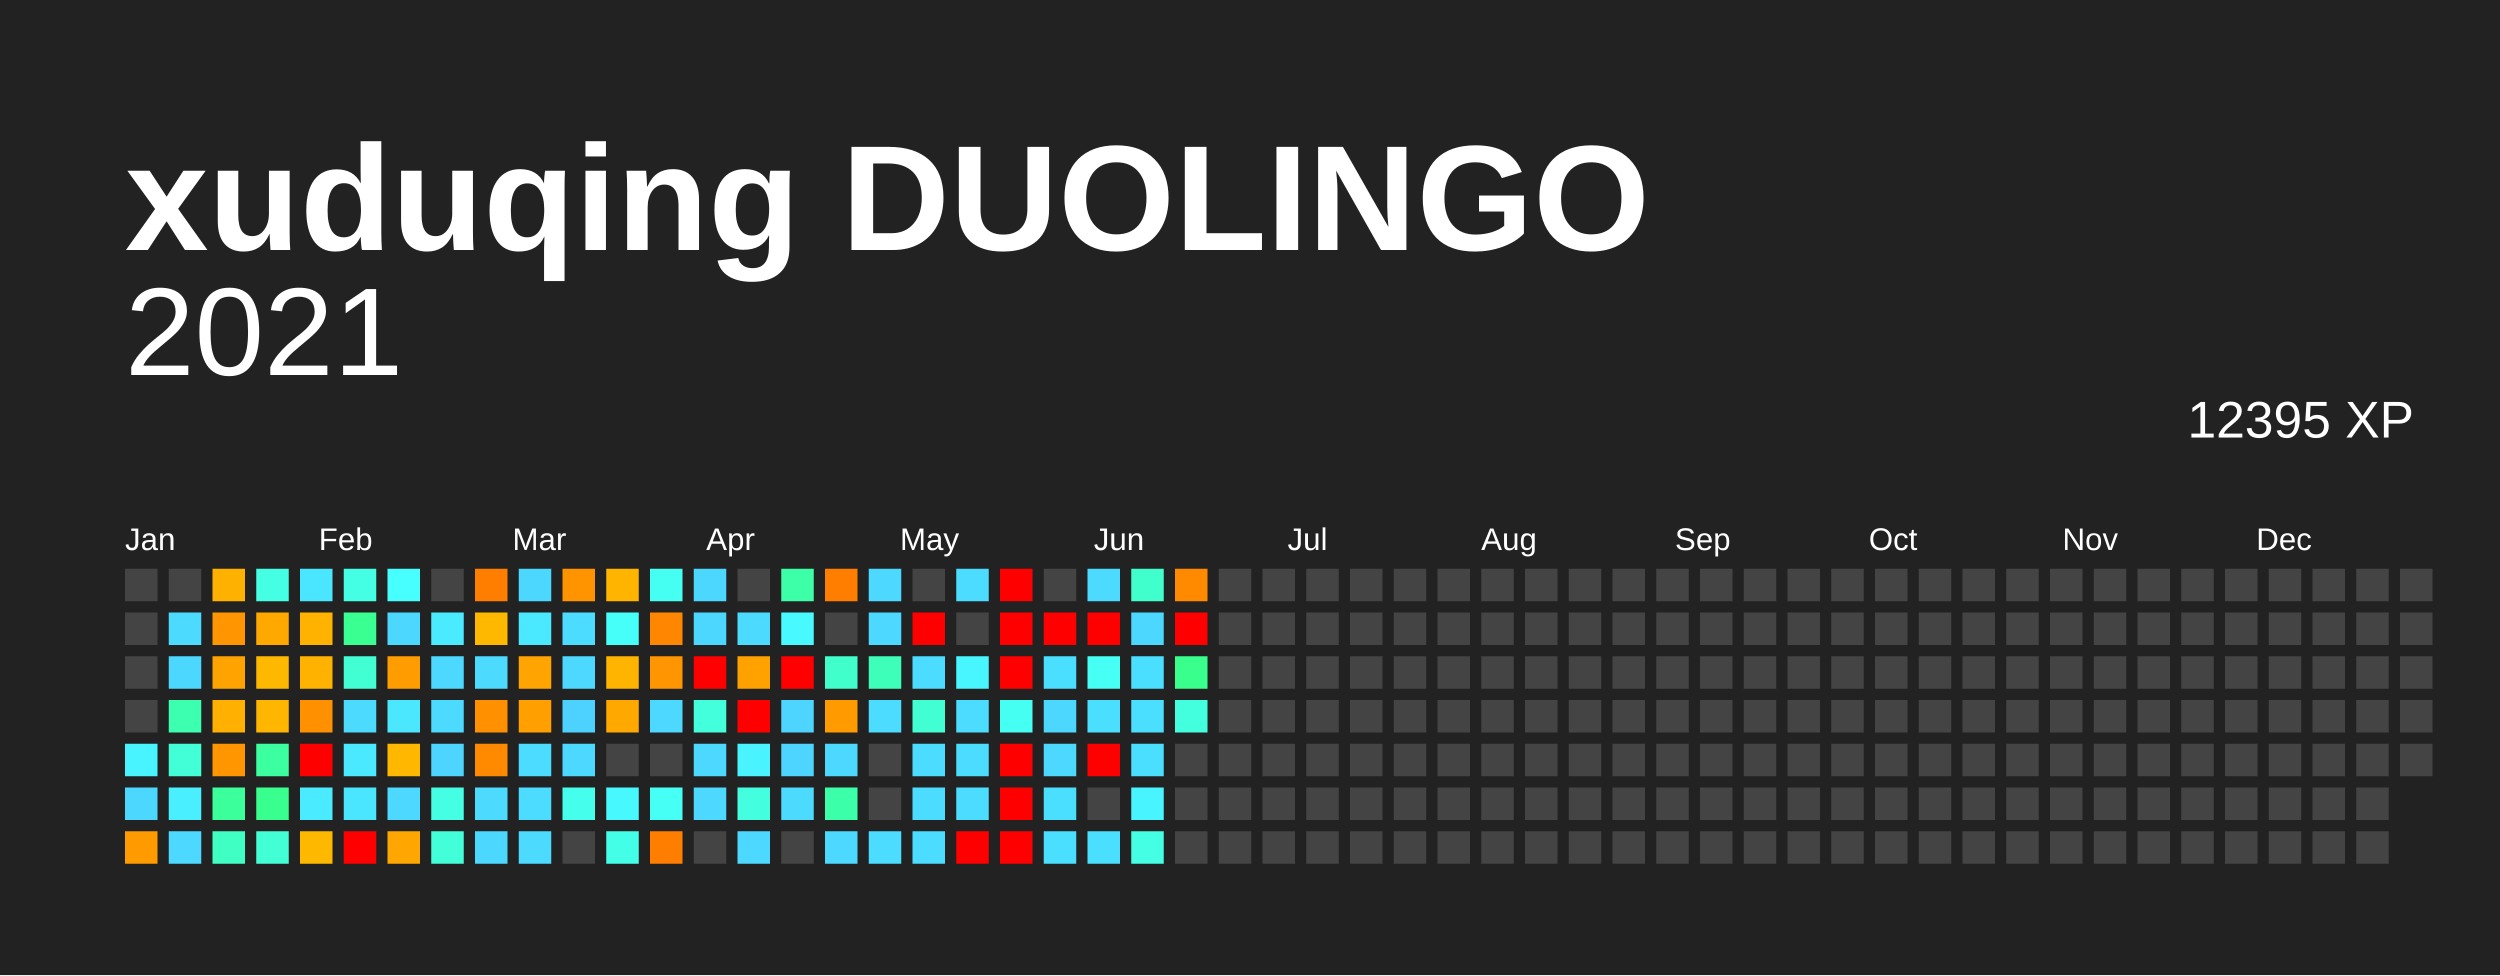
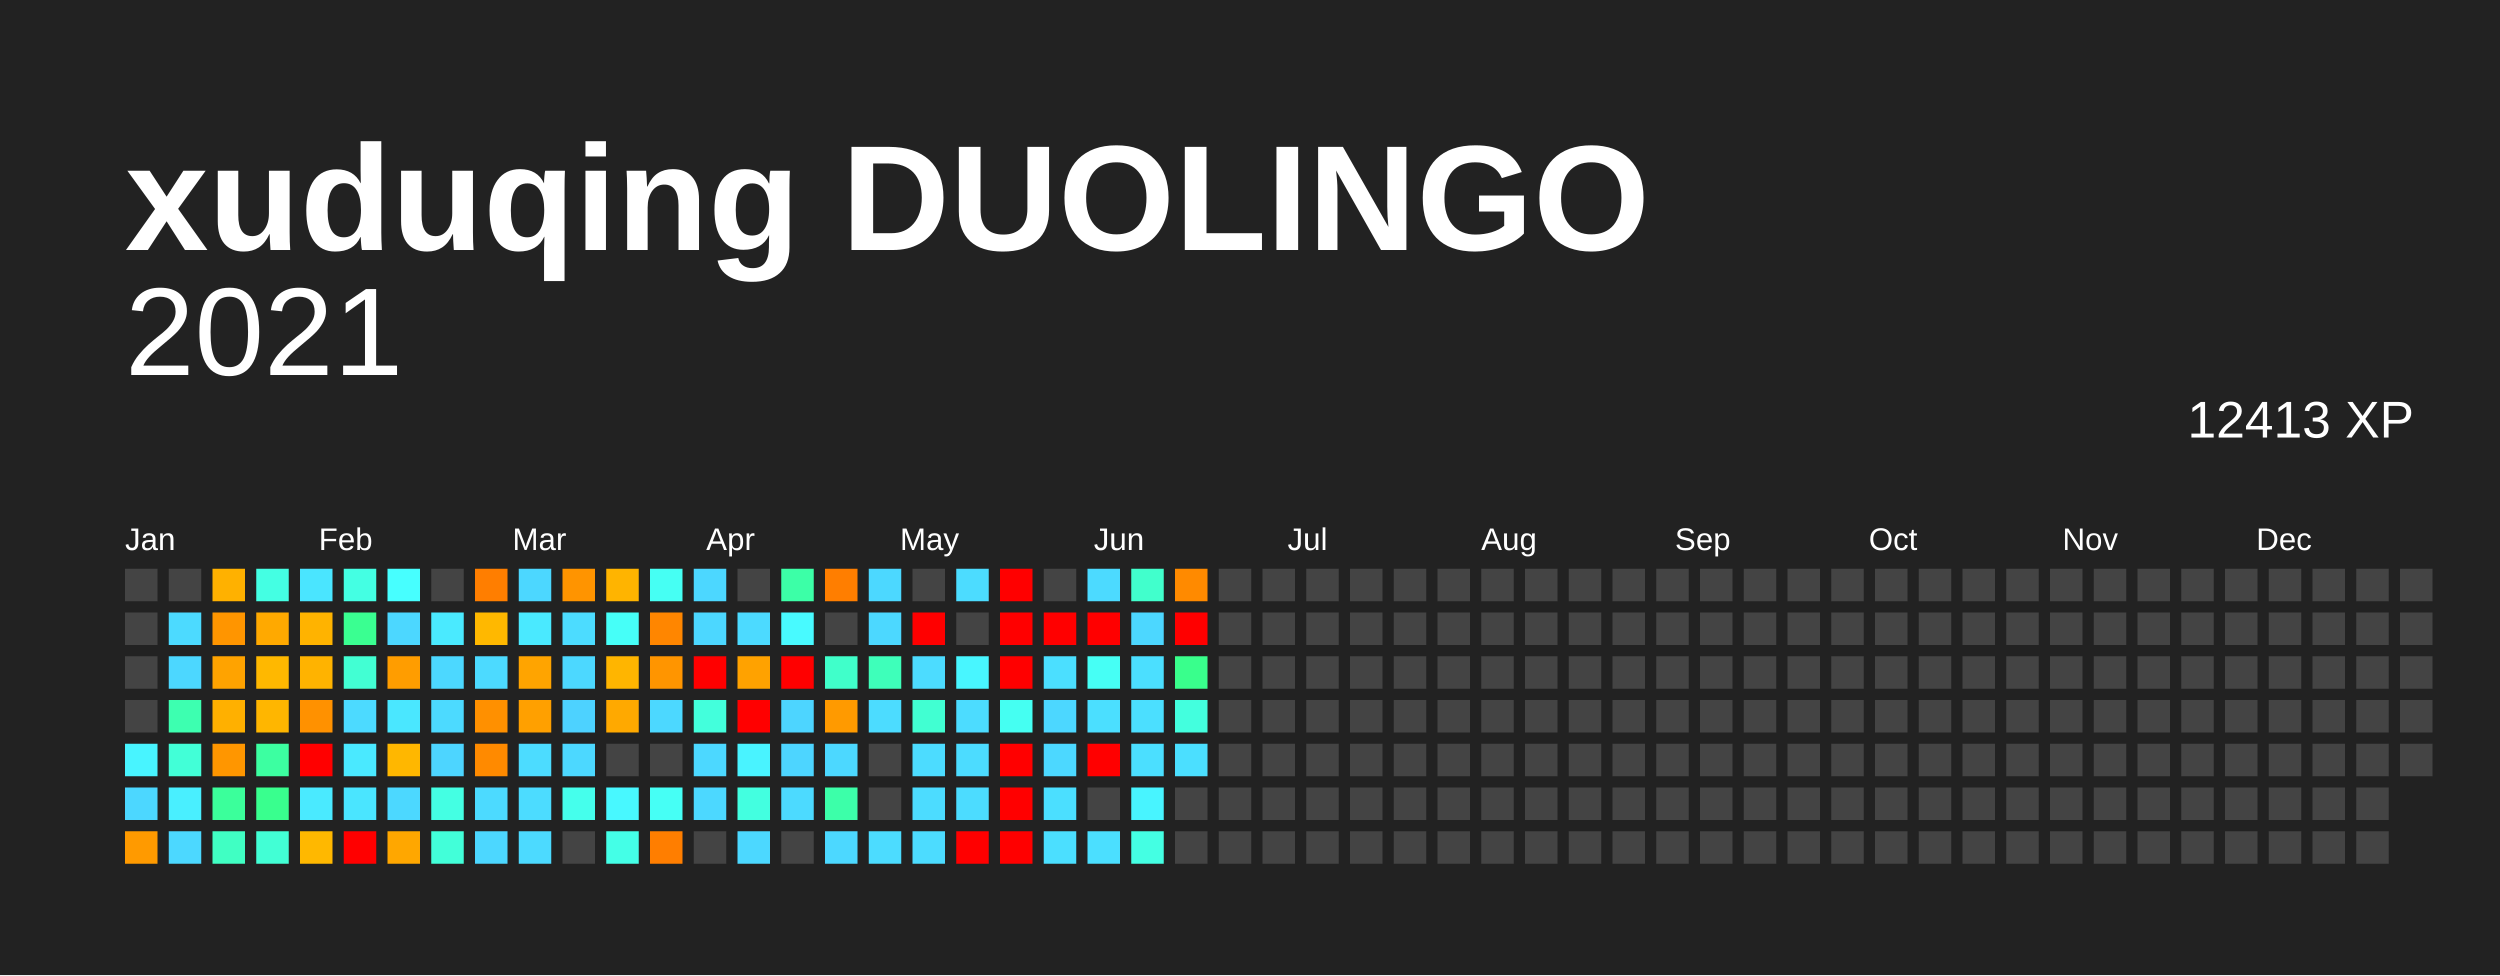
<svg xmlns="http://www.w3.org/2000/svg" baseProfile="full" height="78mm" version="1.1" viewBox="0,0,200,78" width="200mm">
  <defs />
  <rect fill="#222222" height="78" width="200" x="0" y="0" />
  <text fill="#FFFFFF" style="font-size:12px; font-family:Arial; font-weight:bold;" x="10" y="20">xuduqing DUOLINGO</text>
  <text alignment-baseline="hanging" fill="#FFFFFF" style="font-size:10.0px; font-family:Arial;" x="10" y="30">2021</text>
-   <text alignment-baseline="hanging" fill="#FFFFFF" style="font-size:4.125px; font-family:Arial;" x="175" y="35">12395 XP</text>
+   <text alignment-baseline="hanging" fill="#FFFFFF" style="font-size:4.125px; font-family:Arial;" x="175" y="35">12413 XP</text>
  <text fill="#FFFFFF" style="font-size:2.5px; font-family:Arial" x="10.0" y="44">Jan</text>
  <text fill="#FFFFFF" style="font-size:2.5px; font-family:Arial" x="25.5" y="44">Feb</text>
  <text fill="#FFFFFF" style="font-size:2.5px; font-family:Arial" x="41.0" y="44">Mar</text>
  <text fill="#FFFFFF" style="font-size:2.5px; font-family:Arial" x="56.5" y="44">Apr</text>
  <text fill="#FFFFFF" style="font-size:2.5px; font-family:Arial" x="72.0" y="44">May</text>
  <text fill="#FFFFFF" style="font-size:2.5px; font-family:Arial" x="87.5" y="44">Jun</text>
  <text fill="#FFFFFF" style="font-size:2.5px; font-family:Arial" x="103.0" y="44">Jul</text>
  <text fill="#FFFFFF" style="font-size:2.5px; font-family:Arial" x="118.5" y="44">Aug</text>
  <text fill="#FFFFFF" style="font-size:2.5px; font-family:Arial" x="134.0" y="44">Sep</text>
  <text fill="#FFFFFF" style="font-size:2.5px; font-family:Arial" x="149.5" y="44">Oct</text>
  <text fill="#FFFFFF" style="font-size:2.5px; font-family:Arial" x="165.0" y="44">Nov</text>
  <text fill="#FFFFFF" style="font-size:2.5px; font-family:Arial" x="180.5" y="44">Dec</text>
  <rect fill="#444444" height="2.6" width="2.6" x="10.0" y="45.5" />
  <rect fill="#444444" height="2.6" width="2.6" x="10.0" y="49.0" />
  <rect fill="#444444" height="2.6" width="2.6" x="10.0" y="52.5" />
  <rect fill="#444444" height="2.6" width="2.6" x="10.0" y="56.0" />
  <rect fill="#48f4ff" height="2.6" width="2.6" x="10.0" y="59.5" />
  <rect fill="#4cd7ff" height="2.6" width="2.6" x="10.0" y="63.0" />
  <rect fill="#ff9a00" height="2.6" width="2.6" x="10.0" y="66.5" />
  <rect fill="#444444" height="2.6" width="2.6" x="13.5" y="45.5" />
  <rect fill="#4cdaff" height="2.6" width="2.6" x="13.5" y="49.0" />
  <rect fill="#4cd7ff" height="2.6" width="2.6" x="13.5" y="52.5" />
  <rect fill="#3dffb0" height="2.6" width="2.6" x="13.5" y="56.0" />
  <rect fill="#42ffd7" height="2.6" width="2.6" x="13.5" y="59.5" />
  <rect fill="#49efff" height="2.6" width="2.6" x="13.5" y="63.0" />
  <rect fill="#4cd8ff" height="2.6" width="2.6" x="13.5" y="66.5" />
  <rect fill="#ffb100" height="2.6" width="2.6" x="17.0" y="45.5" />
  <rect fill="#ff9500" height="2.6" width="2.6" x="17.0" y="49.0" />
  <rect fill="#ffa300" height="2.6" width="2.6" x="17.0" y="52.5" />
  <rect fill="#ffb000" height="2.6" width="2.6" x="17.0" y="56.0" />
  <rect fill="#ff9600" height="2.6" width="2.6" x="17.0" y="59.5" />
  <rect fill="#3bff9b" height="2.6" width="2.6" x="17.0" y="63.0" />
  <rect fill="#40ffc3" height="2.6" width="2.6" x="17.0" y="66.5" />
  <rect fill="#44ffe3" height="2.6" width="2.6" x="20.5" y="45.5" />
  <rect fill="#ffa900" height="2.6" width="2.6" x="20.5" y="49.0" />
  <rect fill="#ffb800" height="2.6" width="2.6" x="20.5" y="52.5" />
  <rect fill="#ffb600" height="2.6" width="2.6" x="20.5" y="56.0" />
  <rect fill="#3cffa1" height="2.6" width="2.6" x="20.5" y="59.5" />
  <rect fill="#39ff8e" height="2.6" width="2.6" x="20.5" y="63.0" />
  <rect fill="#42ffd5" height="2.6" width="2.6" x="20.5" y="66.5" />
  <rect fill="#4ae5ff" height="2.6" width="2.6" x="24.0" y="45.5" />
  <rect fill="#ffb300" height="2.6" width="2.6" x="24.0" y="49.0" />
  <rect fill="#ffb300" height="2.6" width="2.6" x="24.0" y="52.5" />
  <rect fill="#ff9100" height="2.6" width="2.6" x="24.0" y="56.0" />
  <rect fill="red" height="2.6" width="2.6" x="24.0" y="59.5" />
  <rect fill="#4aeaff" height="2.6" width="2.6" x="24.0" y="63.0" />
  <rect fill="#ffb800" height="2.6" width="2.6" x="24.0" y="66.5" />
  <rect fill="#44ffe3" height="2.6" width="2.6" x="27.5" y="45.5" />
  <rect fill="#3aff91" height="2.6" width="2.6" x="27.5" y="49.0" />
  <rect fill="#42ffd3" height="2.6" width="2.6" x="27.5" y="52.5" />
  <rect fill="#4cdaff" height="2.6" width="2.6" x="27.5" y="56.0" />
  <rect fill="#4ae9ff" height="2.6" width="2.6" x="27.5" y="59.5" />
  <rect fill="#4ae5ff" height="2.6" width="2.6" x="27.5" y="63.0" />
  <rect fill="red" height="2.6" width="2.6" x="27.5" y="66.5" />
  <rect fill="#47ffff" height="2.6" width="2.6" x="31.0" y="45.5" />
  <rect fill="#4cd7ff" height="2.6" width="2.6" x="31.0" y="49.0" />
  <rect fill="#ff9d00" height="2.6" width="2.6" x="31.0" y="52.5" />
  <rect fill="#4ae7ff" height="2.6" width="2.6" x="31.0" y="56.0" />
  <rect fill="#ffb700" height="2.6" width="2.6" x="31.0" y="59.5" />
  <rect fill="#4cd8ff" height="2.6" width="2.6" x="31.0" y="63.0" />
  <rect fill="#ffa700" height="2.6" width="2.6" x="31.0" y="66.5" />
  <rect fill="#444444" height="2.6" width="2.6" x="34.5" y="45.5" />
  <rect fill="#4aeaff" height="2.6" width="2.6" x="34.5" y="49.0" />
  <rect fill="#4cd8ff" height="2.6" width="2.6" x="34.5" y="52.5" />
  <rect fill="#4cdaff" height="2.6" width="2.6" x="34.5" y="56.0" />
  <rect fill="#4dd5ff" height="2.6" width="2.6" x="34.5" y="59.5" />
  <rect fill="#44ffe3" height="2.6" width="2.6" x="34.5" y="63.0" />
  <rect fill="#42ffd9" height="2.6" width="2.6" x="34.5" y="66.5" />
  <rect fill="#ff7e00" height="2.6" width="2.6" x="38.0" y="45.5" />
  <rect fill="#ffb800" height="2.6" width="2.6" x="38.0" y="49.0" />
  <rect fill="#4cdaff" height="2.6" width="2.6" x="38.0" y="52.5" />
  <rect fill="#ff9000" height="2.6" width="2.6" x="38.0" y="56.0" />
  <rect fill="#ff8a00" height="2.6" width="2.6" x="38.0" y="59.5" />
  <rect fill="#4cdaff" height="2.6" width="2.6" x="38.0" y="63.0" />
  <rect fill="#4cd7ff" height="2.6" width="2.6" x="38.0" y="66.5" />
  <rect fill="#4cd7ff" height="2.6" width="2.6" x="41.5" y="45.5" />
  <rect fill="#4ae9ff" height="2.6" width="2.6" x="41.5" y="49.0" />
  <rect fill="#ffa400" height="2.6" width="2.6" x="41.5" y="52.5" />
  <rect fill="#ffa000" height="2.6" width="2.6" x="41.5" y="56.0" />
  <rect fill="#4cdcff" height="2.6" width="2.6" x="41.5" y="59.5" />
  <rect fill="#4cdcff" height="2.6" width="2.6" x="41.5" y="63.0" />
  <rect fill="#4cdaff" height="2.6" width="2.6" x="41.5" y="66.5" />
  <rect fill="#ff9400" height="2.6" width="2.6" x="45.0" y="45.5" />
  <rect fill="#4cdcff" height="2.6" width="2.6" x="45.0" y="49.0" />
  <rect fill="#4cd8ff" height="2.6" width="2.6" x="45.0" y="52.5" />
  <rect fill="#4dd2ff" height="2.6" width="2.6" x="45.0" y="56.0" />
  <rect fill="#4cd8ff" height="2.6" width="2.6" x="45.0" y="59.5" />
  <rect fill="#45ffec" height="2.6" width="2.6" x="45.0" y="63.0" />
  <rect fill="#444444" height="2.6" width="2.6" x="45.0" y="66.5" />
  <rect fill="#ffb400" height="2.6" width="2.6" x="48.5" y="45.5" />
  <rect fill="#46fff8" height="2.6" width="2.6" x="48.5" y="49.0" />
  <rect fill="#ffb500" height="2.6" width="2.6" x="48.5" y="52.5" />
  <rect fill="#ffa900" height="2.6" width="2.6" x="48.5" y="56.0" />
  <rect fill="#444444" height="2.6" width="2.6" x="48.5" y="59.5" />
  <rect fill="#48f8ff" height="2.6" width="2.6" x="48.5" y="63.0" />
  <rect fill="#44ffe7" height="2.6" width="2.6" x="48.5" y="66.5" />
  <rect fill="#46fff3" height="2.6" width="2.6" x="52.0" y="45.5" />
  <rect fill="#ff8600" height="2.6" width="2.6" x="52.0" y="49.0" />
  <rect fill="#ff9500" height="2.6" width="2.6" x="52.0" y="52.5" />
  <rect fill="#4cd8ff" height="2.6" width="2.6" x="52.0" y="56.0" />
  <rect fill="#444444" height="2.6" width="2.6" x="52.0" y="59.5" />
  <rect fill="#46fff5" height="2.6" width="2.6" x="52.0" y="63.0" />
  <rect fill="#ff7e00" height="2.6" width="2.6" x="52.0" y="66.5" />
  <rect fill="#4cd7ff" height="2.6" width="2.6" x="55.5" y="45.5" />
  <rect fill="#4cd7ff" height="2.6" width="2.6" x="55.5" y="49.0" />
  <rect fill="red" height="2.6" width="2.6" x="55.5" y="52.5" />
  <rect fill="#43ffdc" height="2.6" width="2.6" x="55.5" y="56.0" />
  <rect fill="#4cd8ff" height="2.6" width="2.6" x="55.5" y="59.5" />
  <rect fill="#4cd8ff" height="2.6" width="2.6" x="55.5" y="63.0" />
  <rect fill="#444444" height="2.6" width="2.6" x="55.5" y="66.5" />
  <rect fill="#444444" height="2.6" width="2.6" x="59.0" y="45.5" />
  <rect fill="#4cdaff" height="2.6" width="2.6" x="59.0" y="49.0" />
  <rect fill="#ffa200" height="2.6" width="2.6" x="59.0" y="52.5" />
  <rect fill="red" height="2.6" width="2.6" x="59.0" y="56.0" />
  <rect fill="#49f3ff" height="2.6" width="2.6" x="59.0" y="59.5" />
  <rect fill="#43ffe0" height="2.6" width="2.6" x="59.0" y="63.0" />
  <rect fill="#4cd8ff" height="2.6" width="2.6" x="59.0" y="66.5" />
  <rect fill="#3cffa7" height="2.6" width="2.6" x="62.5" y="45.5" />
  <rect fill="#48faff" height="2.6" width="2.6" x="62.5" y="49.0" />
  <rect fill="red" height="2.6" width="2.6" x="62.5" y="52.5" />
  <rect fill="#4dd5ff" height="2.6" width="2.6" x="62.5" y="56.0" />
  <rect fill="#4dd5ff" height="2.6" width="2.6" x="62.5" y="59.5" />
  <rect fill="#4cdaff" height="2.6" width="2.6" x="62.5" y="63.0" />
  <rect fill="#444444" height="2.6" width="2.6" x="62.5" y="66.5" />
  <rect fill="#ff7e00" height="2.6" width="2.6" x="66.0" y="45.5" />
  <rect fill="#444444" height="2.6" width="2.6" x="66.0" y="49.0" />
  <rect fill="#40ffca" height="2.6" width="2.6" x="66.0" y="52.5" />
  <rect fill="#ff9a00" height="2.6" width="2.6" x="66.0" y="56.0" />
  <rect fill="#4cd8ff" height="2.6" width="2.6" x="66.0" y="59.5" />
  <rect fill="#3cffa9" height="2.6" width="2.6" x="66.0" y="63.0" />
  <rect fill="#4cd8ff" height="2.6" width="2.6" x="66.0" y="66.5" />
  <rect fill="#4cd8ff" height="2.6" width="2.6" x="69.5" y="45.5" />
  <rect fill="#4cd8ff" height="2.6" width="2.6" x="69.5" y="49.0" />
  <rect fill="#3effba" height="2.6" width="2.6" x="69.5" y="52.5" />
  <rect fill="#4cdcff" height="2.6" width="2.6" x="69.5" y="56.0" />
  <rect fill="#444444" height="2.6" width="2.6" x="69.5" y="59.5" />
  <rect fill="#444444" height="2.6" width="2.6" x="69.5" y="63.0" />
  <rect fill="#4cdcff" height="2.6" width="2.6" x="69.5" y="66.5" />
  <rect fill="#444444" height="2.6" width="2.6" x="73.0" y="45.5" />
  <rect fill="red" height="2.6" width="2.6" x="73.0" y="49.0" />
  <rect fill="#4cdcff" height="2.6" width="2.6" x="73.0" y="52.5" />
  <rect fill="#41ffd2" height="2.6" width="2.6" x="73.0" y="56.0" />
  <rect fill="#4cdcff" height="2.6" width="2.6" x="73.0" y="59.5" />
  <rect fill="#4cdcff" height="2.6" width="2.6" x="73.0" y="63.0" />
  <rect fill="#4cdcff" height="2.6" width="2.6" x="73.0" y="66.5" />
  <rect fill="#4cdcff" height="2.6" width="2.6" x="76.5" y="45.5" />
  <rect fill="#444444" height="2.6" width="2.6" x="76.5" y="49.0" />
  <rect fill="#48f6ff" height="2.6" width="2.6" x="76.5" y="52.5" />
  <rect fill="#4cdcff" height="2.6" width="2.6" x="76.5" y="56.0" />
  <rect fill="#4cdcff" height="2.6" width="2.6" x="76.5" y="59.5" />
  <rect fill="#4cdcff" height="2.6" width="2.6" x="76.5" y="63.0" />
  <rect fill="red" height="2.6" width="2.6" x="76.5" y="66.5" />
  <rect fill="red" height="2.6" width="2.6" x="80.0" y="45.5" />
  <rect fill="red" height="2.6" width="2.6" x="80.0" y="49.0" />
  <rect fill="red" height="2.6" width="2.6" x="80.0" y="52.5" />
  <rect fill="#45fff2" height="2.6" width="2.6" x="80.0" y="56.0" />
  <rect fill="red" height="2.6" width="2.6" x="80.0" y="59.5" />
  <rect fill="red" height="2.6" width="2.6" x="80.0" y="63.0" />
  <rect fill="red" height="2.6" width="2.6" x="80.0" y="66.5" />
  <rect fill="#444444" height="2.6" width="2.6" x="83.5" y="45.5" />
  <rect fill="red" height="2.6" width="2.6" x="83.5" y="49.0" />
  <rect fill="#4bdfff" height="2.6" width="2.6" x="83.5" y="52.5" />
  <rect fill="#4cd7ff" height="2.6" width="2.6" x="83.5" y="56.0" />
  <rect fill="#4cd8ff" height="2.6" width="2.6" x="83.5" y="59.5" />
  <rect fill="#4bdfff" height="2.6" width="2.6" x="83.5" y="63.0" />
  <rect fill="#4bdfff" height="2.6" width="2.6" x="83.5" y="66.5" />
  <rect fill="#4cdaff" height="2.6" width="2.6" x="87.0" y="45.5" />
  <rect fill="red" height="2.6" width="2.6" x="87.0" y="49.0" />
  <rect fill="#46fff5" height="2.6" width="2.6" x="87.0" y="52.5" />
  <rect fill="#4bdfff" height="2.6" width="2.6" x="87.0" y="56.0" />
  <rect fill="red" height="2.6" width="2.6" x="87.0" y="59.5" />
  <rect fill="#444444" height="2.6" width="2.6" x="87.0" y="63.0" />
  <rect fill="#4bdfff" height="2.6" width="2.6" x="87.0" y="66.5" />
  <rect fill="#41ffcc" height="2.6" width="2.6" x="90.5" y="45.5" />
  <rect fill="#4cd7ff" height="2.6" width="2.6" x="90.5" y="49.0" />
  <rect fill="#4bdfff" height="2.6" width="2.6" x="90.5" y="52.5" />
  <rect fill="#4bdfff" height="2.6" width="2.6" x="90.5" y="56.0" />
  <rect fill="#4bdfff" height="2.6" width="2.6" x="90.5" y="59.5" />
  <rect fill="#48f4ff" height="2.6" width="2.6" x="90.5" y="63.0" />
  <rect fill="#44ffe3" height="2.6" width="2.6" x="90.5" y="66.5" />
  <rect fill="#ff8a00" height="2.6" width="2.6" x="94.0" y="45.5" />
  <rect fill="red" height="2.6" width="2.6" x="94.0" y="49.0" />
  <rect fill="#39ff8c" height="2.6" width="2.6" x="94.0" y="52.5" />
  <rect fill="#43ffde" height="2.6" width="2.6" x="94.0" y="56.0" />
-   <rect fill="#444444" height="2.6" width="2.6" x="94.0" y="59.5" />
+   <rect fill="#4bdfff" height="2.6" width="2.6" x="94.0" y="59.5" />
  <rect fill="#444444" height="2.6" width="2.6" x="94.0" y="63.0" />
  <rect fill="#444444" height="2.6" width="2.6" x="94.0" y="66.5" />
  <rect fill="#444444" height="2.6" width="2.6" x="97.5" y="45.5" />
  <rect fill="#444444" height="2.6" width="2.6" x="97.5" y="49.0" />
  <rect fill="#444444" height="2.6" width="2.6" x="97.5" y="52.5" />
  <rect fill="#444444" height="2.6" width="2.6" x="97.5" y="56.0" />
  <rect fill="#444444" height="2.6" width="2.6" x="97.5" y="59.5" />
  <rect fill="#444444" height="2.6" width="2.6" x="97.5" y="63.0" />
  <rect fill="#444444" height="2.6" width="2.6" x="97.5" y="66.5" />
  <rect fill="#444444" height="2.6" width="2.6" x="101.0" y="45.5" />
  <rect fill="#444444" height="2.6" width="2.6" x="101.0" y="49.0" />
  <rect fill="#444444" height="2.6" width="2.6" x="101.0" y="52.5" />
  <rect fill="#444444" height="2.6" width="2.6" x="101.0" y="56.0" />
  <rect fill="#444444" height="2.6" width="2.6" x="101.0" y="59.5" />
  <rect fill="#444444" height="2.6" width="2.6" x="101.0" y="63.0" />
  <rect fill="#444444" height="2.6" width="2.6" x="101.0" y="66.5" />
  <rect fill="#444444" height="2.6" width="2.6" x="104.5" y="45.5" />
  <rect fill="#444444" height="2.6" width="2.6" x="104.5" y="49.0" />
  <rect fill="#444444" height="2.6" width="2.6" x="104.5" y="52.5" />
  <rect fill="#444444" height="2.6" width="2.6" x="104.5" y="56.0" />
  <rect fill="#444444" height="2.6" width="2.6" x="104.5" y="59.5" />
  <rect fill="#444444" height="2.6" width="2.6" x="104.5" y="63.0" />
  <rect fill="#444444" height="2.6" width="2.6" x="104.5" y="66.5" />
  <rect fill="#444444" height="2.6" width="2.6" x="108.0" y="45.5" />
  <rect fill="#444444" height="2.6" width="2.6" x="108.0" y="49.0" />
  <rect fill="#444444" height="2.6" width="2.6" x="108.0" y="52.5" />
  <rect fill="#444444" height="2.6" width="2.6" x="108.0" y="56.0" />
  <rect fill="#444444" height="2.6" width="2.6" x="108.0" y="59.5" />
  <rect fill="#444444" height="2.6" width="2.6" x="108.0" y="63.0" />
  <rect fill="#444444" height="2.6" width="2.6" x="108.0" y="66.5" />
  <rect fill="#444444" height="2.6" width="2.6" x="111.5" y="45.5" />
  <rect fill="#444444" height="2.6" width="2.6" x="111.5" y="49.0" />
  <rect fill="#444444" height="2.6" width="2.6" x="111.5" y="52.5" />
  <rect fill="#444444" height="2.6" width="2.6" x="111.5" y="56.0" />
  <rect fill="#444444" height="2.6" width="2.6" x="111.5" y="59.5" />
  <rect fill="#444444" height="2.6" width="2.6" x="111.5" y="63.0" />
  <rect fill="#444444" height="2.6" width="2.6" x="111.5" y="66.5" />
  <rect fill="#444444" height="2.6" width="2.6" x="115.0" y="45.5" />
  <rect fill="#444444" height="2.6" width="2.6" x="115.0" y="49.0" />
  <rect fill="#444444" height="2.6" width="2.6" x="115.0" y="52.5" />
  <rect fill="#444444" height="2.6" width="2.6" x="115.0" y="56.0" />
  <rect fill="#444444" height="2.6" width="2.6" x="115.0" y="59.5" />
  <rect fill="#444444" height="2.6" width="2.6" x="115.0" y="63.0" />
  <rect fill="#444444" height="2.6" width="2.6" x="115.0" y="66.5" />
  <rect fill="#444444" height="2.6" width="2.6" x="118.5" y="45.5" />
  <rect fill="#444444" height="2.6" width="2.6" x="118.5" y="49.0" />
  <rect fill="#444444" height="2.6" width="2.6" x="118.5" y="52.5" />
  <rect fill="#444444" height="2.6" width="2.6" x="118.5" y="56.0" />
  <rect fill="#444444" height="2.6" width="2.6" x="118.5" y="59.5" />
  <rect fill="#444444" height="2.6" width="2.6" x="118.5" y="63.0" />
  <rect fill="#444444" height="2.6" width="2.6" x="118.5" y="66.5" />
  <rect fill="#444444" height="2.6" width="2.6" x="122.0" y="45.5" />
  <rect fill="#444444" height="2.6" width="2.6" x="122.0" y="49.0" />
  <rect fill="#444444" height="2.6" width="2.6" x="122.0" y="52.5" />
  <rect fill="#444444" height="2.6" width="2.6" x="122.0" y="56.0" />
  <rect fill="#444444" height="2.6" width="2.6" x="122.0" y="59.5" />
  <rect fill="#444444" height="2.6" width="2.6" x="122.0" y="63.0" />
  <rect fill="#444444" height="2.6" width="2.6" x="122.0" y="66.5" />
  <rect fill="#444444" height="2.6" width="2.6" x="125.5" y="45.5" />
  <rect fill="#444444" height="2.6" width="2.6" x="125.5" y="49.0" />
  <rect fill="#444444" height="2.6" width="2.6" x="125.5" y="52.5" />
  <rect fill="#444444" height="2.6" width="2.6" x="125.5" y="56.0" />
  <rect fill="#444444" height="2.6" width="2.6" x="125.5" y="59.5" />
  <rect fill="#444444" height="2.6" width="2.6" x="125.5" y="63.0" />
  <rect fill="#444444" height="2.6" width="2.6" x="125.5" y="66.5" />
  <rect fill="#444444" height="2.6" width="2.6" x="129.0" y="45.5" />
  <rect fill="#444444" height="2.6" width="2.6" x="129.0" y="49.0" />
  <rect fill="#444444" height="2.6" width="2.6" x="129.0" y="52.5" />
  <rect fill="#444444" height="2.6" width="2.6" x="129.0" y="56.0" />
  <rect fill="#444444" height="2.6" width="2.6" x="129.0" y="59.5" />
  <rect fill="#444444" height="2.6" width="2.6" x="129.0" y="63.0" />
  <rect fill="#444444" height="2.6" width="2.6" x="129.0" y="66.5" />
  <rect fill="#444444" height="2.6" width="2.6" x="132.5" y="45.5" />
  <rect fill="#444444" height="2.6" width="2.6" x="132.5" y="49.0" />
  <rect fill="#444444" height="2.6" width="2.6" x="132.5" y="52.5" />
  <rect fill="#444444" height="2.6" width="2.6" x="132.5" y="56.0" />
  <rect fill="#444444" height="2.6" width="2.6" x="132.5" y="59.5" />
  <rect fill="#444444" height="2.6" width="2.6" x="132.5" y="63.0" />
  <rect fill="#444444" height="2.6" width="2.6" x="132.5" y="66.5" />
  <rect fill="#444444" height="2.6" width="2.6" x="136.0" y="45.5" />
  <rect fill="#444444" height="2.6" width="2.6" x="136.0" y="49.0" />
  <rect fill="#444444" height="2.6" width="2.6" x="136.0" y="52.5" />
  <rect fill="#444444" height="2.6" width="2.6" x="136.0" y="56.0" />
  <rect fill="#444444" height="2.6" width="2.6" x="136.0" y="59.5" />
  <rect fill="#444444" height="2.6" width="2.6" x="136.0" y="63.0" />
  <rect fill="#444444" height="2.6" width="2.6" x="136.0" y="66.5" />
  <rect fill="#444444" height="2.6" width="2.6" x="139.5" y="45.5" />
  <rect fill="#444444" height="2.6" width="2.6" x="139.5" y="49.0" />
  <rect fill="#444444" height="2.6" width="2.6" x="139.5" y="52.5" />
  <rect fill="#444444" height="2.6" width="2.6" x="139.5" y="56.0" />
  <rect fill="#444444" height="2.6" width="2.6" x="139.5" y="59.5" />
  <rect fill="#444444" height="2.6" width="2.6" x="139.5" y="63.0" />
  <rect fill="#444444" height="2.6" width="2.6" x="139.5" y="66.5" />
  <rect fill="#444444" height="2.6" width="2.6" x="143.0" y="45.5" />
  <rect fill="#444444" height="2.6" width="2.6" x="143.0" y="49.0" />
  <rect fill="#444444" height="2.6" width="2.6" x="143.0" y="52.5" />
  <rect fill="#444444" height="2.6" width="2.6" x="143.0" y="56.0" />
  <rect fill="#444444" height="2.6" width="2.6" x="143.0" y="59.5" />
  <rect fill="#444444" height="2.6" width="2.6" x="143.0" y="63.0" />
  <rect fill="#444444" height="2.6" width="2.6" x="143.0" y="66.5" />
  <rect fill="#444444" height="2.6" width="2.6" x="146.5" y="45.5" />
  <rect fill="#444444" height="2.6" width="2.6" x="146.5" y="49.0" />
  <rect fill="#444444" height="2.6" width="2.6" x="146.5" y="52.5" />
  <rect fill="#444444" height="2.6" width="2.6" x="146.5" y="56.0" />
  <rect fill="#444444" height="2.6" width="2.6" x="146.5" y="59.5" />
  <rect fill="#444444" height="2.6" width="2.6" x="146.5" y="63.0" />
  <rect fill="#444444" height="2.6" width="2.6" x="146.5" y="66.5" />
  <rect fill="#444444" height="2.6" width="2.6" x="150.0" y="45.5" />
  <rect fill="#444444" height="2.6" width="2.6" x="150.0" y="49.0" />
  <rect fill="#444444" height="2.6" width="2.6" x="150.0" y="52.5" />
  <rect fill="#444444" height="2.6" width="2.6" x="150.0" y="56.0" />
  <rect fill="#444444" height="2.6" width="2.6" x="150.0" y="59.5" />
  <rect fill="#444444" height="2.6" width="2.6" x="150.0" y="63.0" />
  <rect fill="#444444" height="2.6" width="2.6" x="150.0" y="66.5" />
  <rect fill="#444444" height="2.6" width="2.6" x="153.5" y="45.5" />
  <rect fill="#444444" height="2.6" width="2.6" x="153.5" y="49.0" />
  <rect fill="#444444" height="2.6" width="2.6" x="153.5" y="52.5" />
  <rect fill="#444444" height="2.6" width="2.6" x="153.5" y="56.0" />
  <rect fill="#444444" height="2.6" width="2.6" x="153.5" y="59.5" />
  <rect fill="#444444" height="2.6" width="2.6" x="153.5" y="63.0" />
  <rect fill="#444444" height="2.6" width="2.6" x="153.5" y="66.5" />
  <rect fill="#444444" height="2.6" width="2.6" x="157.0" y="45.5" />
  <rect fill="#444444" height="2.6" width="2.6" x="157.0" y="49.0" />
  <rect fill="#444444" height="2.6" width="2.6" x="157.0" y="52.5" />
  <rect fill="#444444" height="2.6" width="2.6" x="157.0" y="56.0" />
  <rect fill="#444444" height="2.6" width="2.6" x="157.0" y="59.5" />
  <rect fill="#444444" height="2.6" width="2.6" x="157.0" y="63.0" />
  <rect fill="#444444" height="2.6" width="2.6" x="157.0" y="66.5" />
  <rect fill="#444444" height="2.6" width="2.6" x="160.5" y="45.5" />
  <rect fill="#444444" height="2.6" width="2.6" x="160.5" y="49.0" />
  <rect fill="#444444" height="2.6" width="2.6" x="160.5" y="52.5" />
  <rect fill="#444444" height="2.6" width="2.6" x="160.5" y="56.0" />
  <rect fill="#444444" height="2.6" width="2.6" x="160.5" y="59.5" />
  <rect fill="#444444" height="2.6" width="2.6" x="160.5" y="63.0" />
  <rect fill="#444444" height="2.6" width="2.6" x="160.5" y="66.5" />
  <rect fill="#444444" height="2.6" width="2.6" x="164.0" y="45.5" />
  <rect fill="#444444" height="2.6" width="2.6" x="164.0" y="49.0" />
  <rect fill="#444444" height="2.6" width="2.6" x="164.0" y="52.5" />
  <rect fill="#444444" height="2.6" width="2.6" x="164.0" y="56.0" />
  <rect fill="#444444" height="2.6" width="2.6" x="164.0" y="59.5" />
  <rect fill="#444444" height="2.6" width="2.6" x="164.0" y="63.0" />
  <rect fill="#444444" height="2.6" width="2.6" x="164.0" y="66.5" />
  <rect fill="#444444" height="2.6" width="2.6" x="167.5" y="45.5" />
  <rect fill="#444444" height="2.6" width="2.6" x="167.5" y="49.0" />
  <rect fill="#444444" height="2.6" width="2.6" x="167.5" y="52.5" />
  <rect fill="#444444" height="2.6" width="2.6" x="167.5" y="56.0" />
  <rect fill="#444444" height="2.6" width="2.6" x="167.5" y="59.5" />
  <rect fill="#444444" height="2.6" width="2.6" x="167.5" y="63.0" />
  <rect fill="#444444" height="2.6" width="2.6" x="167.5" y="66.5" />
  <rect fill="#444444" height="2.6" width="2.6" x="171.0" y="45.5" />
  <rect fill="#444444" height="2.6" width="2.6" x="171.0" y="49.0" />
  <rect fill="#444444" height="2.6" width="2.6" x="171.0" y="52.5" />
  <rect fill="#444444" height="2.6" width="2.6" x="171.0" y="56.0" />
  <rect fill="#444444" height="2.6" width="2.6" x="171.0" y="59.5" />
  <rect fill="#444444" height="2.6" width="2.6" x="171.0" y="63.0" />
  <rect fill="#444444" height="2.6" width="2.6" x="171.0" y="66.5" />
  <rect fill="#444444" height="2.6" width="2.6" x="174.5" y="45.5" />
  <rect fill="#444444" height="2.6" width="2.6" x="174.5" y="49.0" />
  <rect fill="#444444" height="2.6" width="2.6" x="174.5" y="52.5" />
  <rect fill="#444444" height="2.6" width="2.6" x="174.5" y="56.0" />
  <rect fill="#444444" height="2.6" width="2.6" x="174.5" y="59.5" />
  <rect fill="#444444" height="2.6" width="2.6" x="174.5" y="63.0" />
  <rect fill="#444444" height="2.6" width="2.6" x="174.5" y="66.5" />
  <rect fill="#444444" height="2.6" width="2.6" x="178.0" y="45.5" />
  <rect fill="#444444" height="2.6" width="2.6" x="178.0" y="49.0" />
  <rect fill="#444444" height="2.6" width="2.6" x="178.0" y="52.5" />
  <rect fill="#444444" height="2.6" width="2.6" x="178.0" y="56.0" />
  <rect fill="#444444" height="2.6" width="2.6" x="178.0" y="59.5" />
  <rect fill="#444444" height="2.6" width="2.6" x="178.0" y="63.0" />
  <rect fill="#444444" height="2.6" width="2.6" x="178.0" y="66.5" />
  <rect fill="#444444" height="2.6" width="2.6" x="181.5" y="45.5" />
  <rect fill="#444444" height="2.6" width="2.6" x="181.5" y="49.0" />
  <rect fill="#444444" height="2.6" width="2.6" x="181.5" y="52.5" />
  <rect fill="#444444" height="2.6" width="2.6" x="181.5" y="56.0" />
  <rect fill="#444444" height="2.6" width="2.6" x="181.5" y="59.5" />
  <rect fill="#444444" height="2.6" width="2.6" x="181.5" y="63.0" />
  <rect fill="#444444" height="2.6" width="2.6" x="181.5" y="66.5" />
  <rect fill="#444444" height="2.6" width="2.6" x="185.0" y="45.5" />
  <rect fill="#444444" height="2.6" width="2.6" x="185.0" y="49.0" />
  <rect fill="#444444" height="2.6" width="2.6" x="185.0" y="52.5" />
  <rect fill="#444444" height="2.6" width="2.6" x="185.0" y="56.0" />
  <rect fill="#444444" height="2.6" width="2.6" x="185.0" y="59.5" />
  <rect fill="#444444" height="2.6" width="2.6" x="185.0" y="63.0" />
  <rect fill="#444444" height="2.6" width="2.6" x="185.0" y="66.5" />
  <rect fill="#444444" height="2.6" width="2.6" x="188.5" y="45.5" />
  <rect fill="#444444" height="2.6" width="2.6" x="188.5" y="49.0" />
  <rect fill="#444444" height="2.6" width="2.6" x="188.5" y="52.5" />
  <rect fill="#444444" height="2.6" width="2.6" x="188.5" y="56.0" />
  <rect fill="#444444" height="2.6" width="2.6" x="188.5" y="59.5" />
  <rect fill="#444444" height="2.6" width="2.6" x="188.5" y="63.0" />
  <rect fill="#444444" height="2.6" width="2.6" x="188.5" y="66.5" />
  <rect fill="#444444" height="2.6" width="2.6" x="192.0" y="45.5" />
  <rect fill="#444444" height="2.6" width="2.6" x="192.0" y="49.0" />
  <rect fill="#444444" height="2.6" width="2.6" x="192.0" y="52.5" />
  <rect fill="#444444" height="2.6" width="2.6" x="192.0" y="56.0" />
  <rect fill="#444444" height="2.6" width="2.6" x="192.0" y="59.5" />
</svg>
